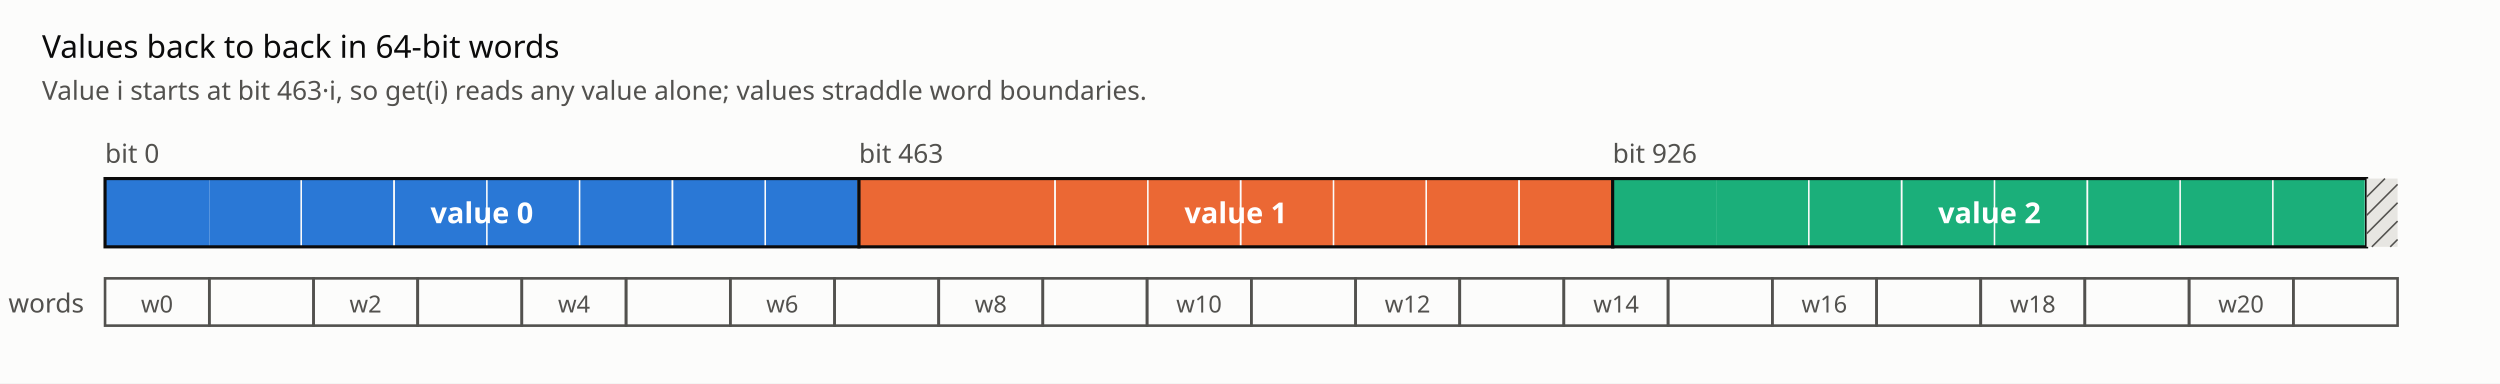
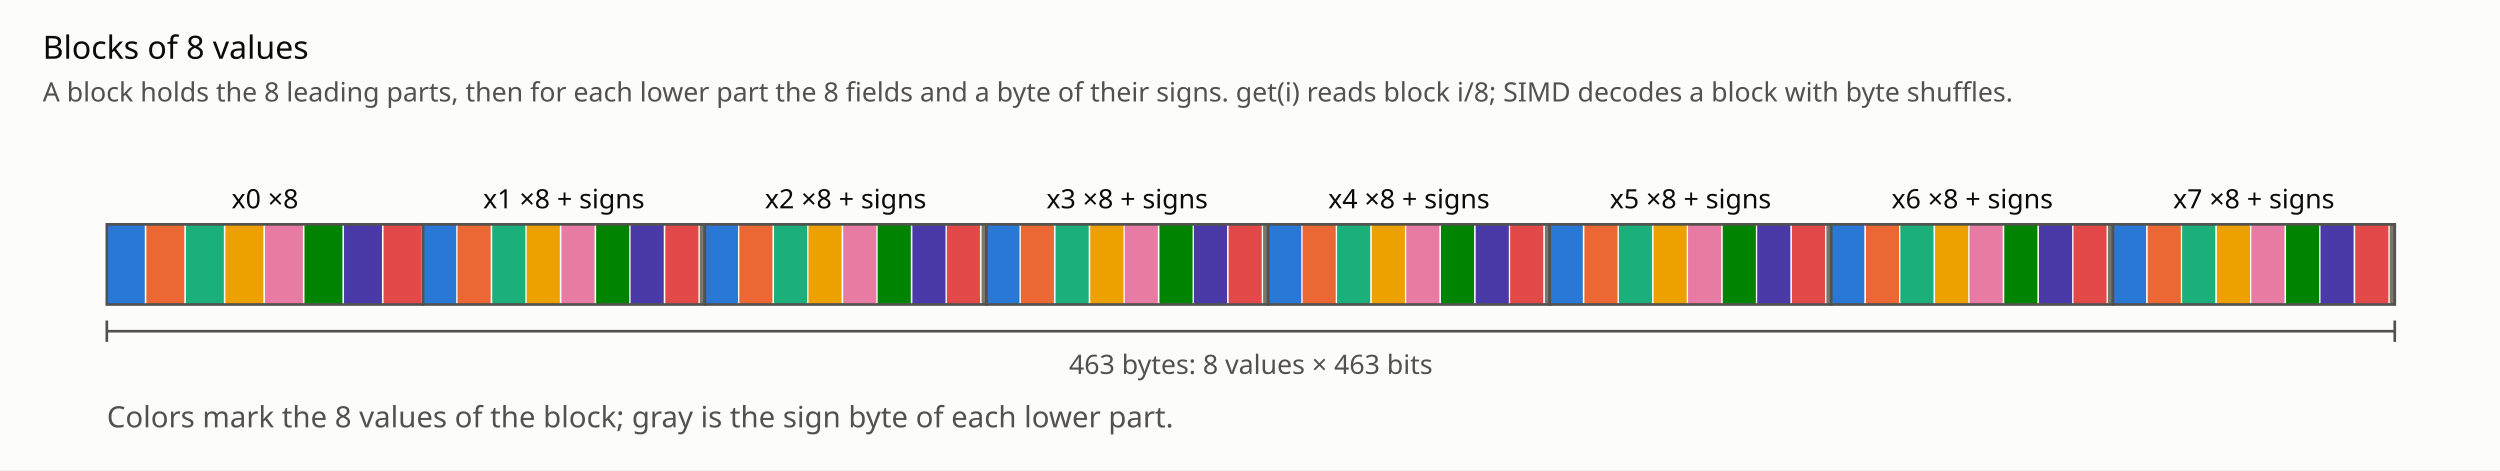
- <svg xmlns="http://www.w3.org/2000/svg" width="952" height="146" viewBox="0 0 952 146" font-family="system-ui, sans-serif">
+ <svg xmlns="http://www.w3.org/2000/svg" width="936" height="176" viewBox="0 0 936 176" font-family="system-ui, sans-serif">
  <style>@media (prefers-color-scheme: dark){[fill="#fcfcfb"]{fill:#201f1d}[stroke="#fcfcfb"]{stroke:#201f1d}[fill="#0b0b0b"]{fill:#e8e6e3}[stroke="#0b0b0b"]{stroke:#e8e6e3}[fill="#52514e"]{fill:#a8a49d}[stroke="#52514e"]{stroke:#a8a49d}[fill="#e7e6e2"]{fill:#343230}[stroke="#e7e6e2"]{stroke:#343230}[fill="#c98500"]{fill:#d69a2d}[stroke="#c98500"]{stroke:#d69a2d}[fill="#eb6834"]{fill:#dd5c26}[stroke="#eb6834"]{stroke:#dd5c26}[fill="#eda100"]{fill:#c08800}[stroke="#eda100"]{stroke:#c08800}[fill="#e87ba4"]{fill:#d1678f}[stroke="#e87ba4"]{stroke:#d1678f}[fill="#4a3aa7"]{fill:#7263cf}[stroke="#4a3aa7"]{stroke:#7263cf}[fill="#a6339a"]{fill:#c257b5}[stroke="#a6339a"]{stroke:#c257b5}[fill="#7a7668"]{fill:#948e82}[stroke="#7a7668"]{stroke:#948e82}}</style>
-   <rect width="952" height="146" fill="#fcfcfb" />
-   <text x="16.0" y="22.0" font-size="12" fill="#0b0b0b" text-anchor="start" font-weight="normal">Values back to back in 64-bit words</text>
-   <text x="16.0" y="38.0" font-size="10" fill="#52514e" text-anchor="start" font-weight="normal">Value i starts at bit 463·i, so get(i) reads any value alone; values straddle word boundaries.</text>
-   <rect x="40.0" y="68.0" width="39.7" height="26.0" fill="#2a78d6" />
-   <rect x="79.7" y="68.0" width="34.7" height="26.0" fill="#2a78d6" />
-   <rect x="115.0" y="68.0" width="34.7" height="26.0" fill="#2a78d6" />
-   <rect x="150.4" y="68.0" width="34.7" height="26.0" fill="#2a78d6" />
-   <rect x="185.7" y="68.0" width="34.7" height="26.0" fill="#2a78d6" />
-   <rect x="221.0" y="68.0" width="34.7" height="26.0" fill="#2a78d6" />
-   <rect x="256.4" y="68.0" width="34.7" height="26.0" fill="#2a78d6" />
-   <rect x="291.7" y="68.0" width="34.7" height="26.0" fill="#2a78d6" />
-   <rect x="40.0" y="68.0" width="287.1" height="26" fill="none" stroke="#0b0b0b" stroke-width="1.2" />
-   <text x="183.5" y="85.0" font-size="11" fill="#ffffff" text-anchor="middle" font-weight="bold">value 0</text>
-   <text x="40.0" y="62.0" font-size="10" fill="#52514e" text-anchor="start" font-weight="normal" font-variant-numeric="tabular-nums">bit 0</text>
-   <rect x="327.1" y="68.0" width="39.7" height="26.0" fill="#eb6834" />
-   <rect x="366.7" y="68.0" width="34.7" height="26.0" fill="#eb6834" />
-   <rect x="402.1" y="68.0" width="34.7" height="26.0" fill="#eb6834" />
-   <rect x="437.4" y="68.0" width="34.7" height="26.0" fill="#eb6834" />
-   <rect x="472.8" y="68.0" width="34.7" height="26.0" fill="#eb6834" />
-   <rect x="508.1" y="68.0" width="34.7" height="26.0" fill="#eb6834" />
-   <rect x="543.4" y="68.0" width="34.7" height="26.0" fill="#eb6834" />
-   <rect x="578.8" y="68.0" width="34.7" height="26.0" fill="#eb6834" />
-   <rect x="327.1" y="68.0" width="287.1" height="26" fill="none" stroke="#0b0b0b" stroke-width="1.2" />
-   <text x="470.6" y="85.0" font-size="11" fill="#ffffff" text-anchor="middle" font-weight="bold">value 1</text>
-   <text x="327.1" y="62.0" font-size="10" fill="#52514e" text-anchor="start" font-weight="normal" font-variant-numeric="tabular-nums">bit 463</text>
-   <rect x="614.1" y="68.0" width="39.7" height="26.0" fill="#1baf7a" />
-   <rect x="653.8" y="68.0" width="34.7" height="26.0" fill="#1baf7a" />
-   <rect x="689.1" y="68.0" width="34.7" height="26.0" fill="#1baf7a" />
-   <rect x="724.5" y="68.0" width="34.7" height="26.0" fill="#1baf7a" />
-   <rect x="759.8" y="68.0" width="34.7" height="26.0" fill="#1baf7a" />
-   <rect x="795.2" y="68.0" width="34.7" height="26.0" fill="#1baf7a" />
-   <rect x="830.5" y="68.0" width="34.7" height="26.0" fill="#1baf7a" />
-   <rect x="865.8" y="68.0" width="34.7" height="26.0" fill="#1baf7a" />
-   <rect x="614.1" y="68.0" width="287.1" height="26" fill="none" stroke="#0b0b0b" stroke-width="1.2" />
-   <text x="757.6" y="85.0" font-size="11" fill="#ffffff" text-anchor="middle" font-weight="bold">value 2</text>
-   <text x="614.1" y="62.0" font-size="10" fill="#52514e" text-anchor="start" font-weight="normal" font-variant-numeric="tabular-nums">bit 926</text>
-   <rect x="40.0" y="106.0" width="39.7" height="18.0" fill="none" stroke="#52514e" stroke-width="1" />
-   <text x="59.8" y="119.0" font-size="9" fill="#52514e" text-anchor="middle" font-weight="normal" font-variant-numeric="tabular-nums">w0</text>
-   <rect x="79.7" y="106.0" width="39.7" height="18.0" fill="none" stroke="#52514e" stroke-width="1" />
-   <rect x="119.4" y="106.0" width="39.7" height="18.0" fill="none" stroke="#52514e" stroke-width="1" />
-   <text x="139.2" y="119.0" font-size="9" fill="#52514e" text-anchor="middle" font-weight="normal" font-variant-numeric="tabular-nums">w2</text>
-   <rect x="159.0" y="106.0" width="39.7" height="18.0" fill="none" stroke="#52514e" stroke-width="1" />
-   <rect x="198.7" y="106.0" width="39.7" height="18.0" fill="none" stroke="#52514e" stroke-width="1" />
-   <text x="218.6" y="119.0" font-size="9" fill="#52514e" text-anchor="middle" font-weight="normal" font-variant-numeric="tabular-nums">w4</text>
-   <rect x="238.4" y="106.0" width="39.7" height="18.0" fill="none" stroke="#52514e" stroke-width="1" />
-   <rect x="278.1" y="106.0" width="39.7" height="18.0" fill="none" stroke="#52514e" stroke-width="1" />
-   <text x="297.9" y="119.0" font-size="9" fill="#52514e" text-anchor="middle" font-weight="normal" font-variant-numeric="tabular-nums">w6</text>
-   <rect x="317.8" y="106.0" width="39.7" height="18.0" fill="none" stroke="#52514e" stroke-width="1" />
-   <rect x="357.4" y="106.0" width="39.7" height="18.0" fill="none" stroke="#52514e" stroke-width="1" />
-   <text x="377.3" y="119.0" font-size="9" fill="#52514e" text-anchor="middle" font-weight="normal" font-variant-numeric="tabular-nums">w8</text>
-   <rect x="397.1" y="106.0" width="39.7" height="18.0" fill="none" stroke="#52514e" stroke-width="1" />
-   <rect x="436.8" y="106.0" width="39.7" height="18.0" fill="none" stroke="#52514e" stroke-width="1" />
-   <text x="456.6" y="119.0" font-size="9" fill="#52514e" text-anchor="middle" font-weight="normal" font-variant-numeric="tabular-nums">w10</text>
-   <rect x="476.5" y="106.0" width="39.7" height="18.0" fill="none" stroke="#52514e" stroke-width="1" />
-   <rect x="516.2" y="106.0" width="39.7" height="18.0" fill="none" stroke="#52514e" stroke-width="1" />
-   <text x="536.0" y="119.0" font-size="9" fill="#52514e" text-anchor="middle" font-weight="normal" font-variant-numeric="tabular-nums">w12</text>
-   <rect x="555.8" y="106.0" width="39.7" height="18.0" fill="none" stroke="#52514e" stroke-width="1" />
-   <rect x="595.5" y="106.0" width="39.7" height="18.0" fill="none" stroke="#52514e" stroke-width="1" />
-   <text x="615.4" y="119.0" font-size="9" fill="#52514e" text-anchor="middle" font-weight="normal" font-variant-numeric="tabular-nums">w14</text>
-   <rect x="635.2" y="106.0" width="39.7" height="18.0" fill="none" stroke="#52514e" stroke-width="1" />
-   <rect x="674.9" y="106.0" width="39.7" height="18.0" fill="none" stroke="#52514e" stroke-width="1" />
-   <text x="694.7" y="119.0" font-size="9" fill="#52514e" text-anchor="middle" font-weight="normal" font-variant-numeric="tabular-nums">w16</text>
-   <rect x="714.6" y="106.0" width="39.7" height="18.0" fill="none" stroke="#52514e" stroke-width="1" />
-   <rect x="754.2" y="106.0" width="39.7" height="18.0" fill="none" stroke="#52514e" stroke-width="1" />
-   <text x="774.1" y="119.0" font-size="9" fill="#52514e" text-anchor="middle" font-weight="normal" font-variant-numeric="tabular-nums">w18</text>
-   <rect x="793.9" y="106.0" width="39.7" height="18.0" fill="none" stroke="#52514e" stroke-width="1" />
-   <rect x="833.6" y="106.0" width="39.7" height="18.0" fill="none" stroke="#52514e" stroke-width="1" />
-   <text x="853.4" y="119.0" font-size="9" fill="#52514e" text-anchor="middle" font-weight="normal" font-variant-numeric="tabular-nums">w20</text>
-   <rect x="873.3" y="106.0" width="39.7" height="18.0" fill="none" stroke="#52514e" stroke-width="1" />
-   <text x="32.0" y="119.0" font-size="10" fill="#52514e" text-anchor="end" font-weight="normal">words</text>
-   <rect x="901.2" y="68.0" width="11.8" height="26.0" fill="#e7e6e2" />
-   <line x1="901.2" y1="68.0" x2="901.2" y2="68.0" stroke="#52514e" stroke-width="0.6" />
-   <line x1="901.2" y1="75.0" x2="908.2" y2="68.0" stroke="#52514e" stroke-width="0.6" />
-   <line x1="901.2" y1="82.0" x2="913.0" y2="70.2" stroke="#52514e" stroke-width="0.6" />
-   <line x1="901.2" y1="89.0" x2="913.0" y2="77.2" stroke="#52514e" stroke-width="0.6" />
-   <line x1="903.2" y1="94.0" x2="913.0" y2="84.2" stroke="#52514e" stroke-width="0.6" />
-   <line x1="910.2" y1="94.0" x2="913.0" y2="91.2" stroke="#52514e" stroke-width="0.6" />
+   <rect width="936" height="176" fill="#fcfcfb" />
+   <text x="16.0" y="22.0" font-size="12" fill="#0b0b0b" text-anchor="start" font-weight="normal">Blocks of 8 values</text>
+   <text x="16.0" y="38.0" font-size="10" fill="#52514e" text-anchor="start" font-weight="normal">A block holds the 8 leading parts, then for each lower part the 8 fields and a byte of their signs. get(i) reads block i/8; SIMD decodes a block with byte shuffles.</text>
+   <rect x="40.0" y="84.0" width="14.2" height="30.0" fill="#2a78d6" />
+   <rect x="54.8" y="84.0" width="14.2" height="30.0" fill="#eb6834" />
+   <rect x="69.6" y="84.0" width="14.2" height="30.0" fill="#1baf7a" />
+   <rect x="84.4" y="84.0" width="14.2" height="30.0" fill="#eda100" />
+   <rect x="99.2" y="84.0" width="14.2" height="30.0" fill="#e87ba4" />
+   <rect x="114.0" y="84.0" width="14.2" height="30.0" fill="#008300" />
+   <rect x="128.8" y="84.0" width="14.2" height="30.0" fill="#4a3aa7" />
+   <rect x="143.6" y="84.0" width="14.2" height="30.0" fill="#e34948" />
+   <rect x="40.0" y="84.0" width="118.4" height="30.0" fill="none" stroke="#52514e" stroke-width="1" />
+   <text x="99.2" y="78.0" font-size="10" fill="#0b0b0b" text-anchor="middle" font-weight="normal">x0 ×8</text>
+   <rect x="158.4" y="84.0" width="12.4" height="30.0" fill="#2a78d6" />
+   <rect x="171.3" y="84.0" width="12.4" height="30.0" fill="#eb6834" />
+   <rect x="184.3" y="84.0" width="12.4" height="30.0" fill="#1baf7a" />
+   <rect x="197.2" y="84.0" width="12.4" height="30.0" fill="#eda100" />
+   <rect x="210.2" y="84.0" width="12.4" height="30.0" fill="#e87ba4" />
+   <rect x="223.2" y="84.0" width="12.4" height="30.0" fill="#008300" />
+   <rect x="236.1" y="84.0" width="12.4" height="30.0" fill="#4a3aa7" />
+   <rect x="249.1" y="84.0" width="12.4" height="30.0" fill="#e34948" />
+   <rect x="262.0" y="84.0" width="1.9" height="30.0" fill="#7a7668" />
+   <rect x="158.4" y="84.0" width="105.5" height="30.0" fill="none" stroke="#52514e" stroke-width="1" />
+   <text x="211.1" y="78.0" font-size="10" fill="#0b0b0b" text-anchor="middle" font-weight="normal">x1 ×8 + signs</text>
+   <rect x="263.9" y="84.0" width="12.4" height="30.0" fill="#2a78d6" />
+   <rect x="276.8" y="84.0" width="12.4" height="30.0" fill="#eb6834" />
+   <rect x="289.8" y="84.0" width="12.4" height="30.0" fill="#1baf7a" />
+   <rect x="302.7" y="84.0" width="12.4" height="30.0" fill="#eda100" />
+   <rect x="315.7" y="84.0" width="12.4" height="30.0" fill="#e87ba4" />
+   <rect x="328.6" y="84.0" width="12.4" height="30.0" fill="#008300" />
+   <rect x="341.6" y="84.0" width="12.4" height="30.0" fill="#4a3aa7" />
+   <rect x="354.5" y="84.0" width="12.4" height="30.0" fill="#e34948" />
+   <rect x="367.5" y="84.0" width="1.9" height="30.0" fill="#7a7668" />
+   <rect x="263.9" y="84.0" width="105.5" height="30.0" fill="none" stroke="#52514e" stroke-width="1" />
+   <text x="316.6" y="78.0" font-size="10" fill="#0b0b0b" text-anchor="middle" font-weight="normal">x2 ×8 + signs</text>
+   <rect x="369.3" y="84.0" width="12.4" height="30.0" fill="#2a78d6" />
+   <rect x="382.2" y="84.0" width="12.4" height="30.0" fill="#eb6834" />
+   <rect x="395.2" y="84.0" width="12.4" height="30.0" fill="#1baf7a" />
+   <rect x="408.2" y="84.0" width="12.4" height="30.0" fill="#eda100" />
+   <rect x="421.1" y="84.0" width="12.4" height="30.0" fill="#e87ba4" />
+   <rect x="434.1" y="84.0" width="12.4" height="30.0" fill="#008300" />
+   <rect x="447.0" y="84.0" width="12.4" height="30.0" fill="#4a3aa7" />
+   <rect x="460.0" y="84.0" width="12.4" height="30.0" fill="#e34948" />
+   <rect x="472.9" y="84.0" width="1.9" height="30.0" fill="#7a7668" />
+   <rect x="369.3" y="84.0" width="105.5" height="30.0" fill="none" stroke="#52514e" stroke-width="1" />
+   <text x="422.0" y="78.0" font-size="10" fill="#0b0b0b" text-anchor="middle" font-weight="normal">x3 ×8 + signs</text>
+   <rect x="474.8" y="84.0" width="12.4" height="30.0" fill="#2a78d6" />
+   <rect x="487.7" y="84.0" width="12.4" height="30.0" fill="#eb6834" />
+   <rect x="500.6" y="84.0" width="12.4" height="30.0" fill="#1baf7a" />
+   <rect x="513.6" y="84.0" width="12.4" height="30.0" fill="#eda100" />
+   <rect x="526.5" y="84.0" width="12.4" height="30.0" fill="#e87ba4" />
+   <rect x="539.5" y="84.0" width="12.4" height="30.0" fill="#008300" />
+   <rect x="552.5" y="84.0" width="12.4" height="30.0" fill="#4a3aa7" />
+   <rect x="565.4" y="84.0" width="12.4" height="30.0" fill="#e34948" />
+   <rect x="578.4" y="84.0" width="1.9" height="30.0" fill="#7a7668" />
+   <rect x="474.8" y="84.0" width="105.5" height="30.0" fill="none" stroke="#52514e" stroke-width="1" />
+   <text x="527.5" y="78.0" font-size="10" fill="#0b0b0b" text-anchor="middle" font-weight="normal">x4 ×8 + signs</text>
+   <rect x="580.2" y="84.0" width="12.4" height="30.0" fill="#2a78d6" />
+   <rect x="593.2" y="84.0" width="12.4" height="30.0" fill="#eb6834" />
+   <rect x="606.1" y="84.0" width="12.4" height="30.0" fill="#1baf7a" />
+   <rect x="619.1" y="84.0" width="12.4" height="30.0" fill="#eda100" />
+   <rect x="632.0" y="84.0" width="12.4" height="30.0" fill="#e87ba4" />
+   <rect x="645.0" y="84.0" width="12.4" height="30.0" fill="#008300" />
+   <rect x="657.9" y="84.0" width="12.4" height="30.0" fill="#4a3aa7" />
+   <rect x="670.9" y="84.0" width="12.4" height="30.0" fill="#e34948" />
+   <rect x="683.8" y="84.0" width="1.9" height="30.0" fill="#7a7668" />
+   <rect x="580.2" y="84.0" width="105.5" height="30.0" fill="none" stroke="#52514e" stroke-width="1" />
+   <text x="632.9" y="78.0" font-size="10" fill="#0b0b0b" text-anchor="middle" font-weight="normal">x5 ×8 + signs</text>
+   <rect x="685.6" y="84.0" width="12.4" height="30.0" fill="#2a78d6" />
+   <rect x="698.6" y="84.0" width="12.4" height="30.0" fill="#eb6834" />
+   <rect x="711.5" y="84.0" width="12.4" height="30.0" fill="#1baf7a" />
+   <rect x="724.5" y="84.0" width="12.4" height="30.0" fill="#eda100" />
+   <rect x="737.4" y="84.0" width="12.4" height="30.0" fill="#e87ba4" />
+   <rect x="750.4" y="84.0" width="12.4" height="30.0" fill="#008300" />
+   <rect x="763.4" y="84.0" width="12.4" height="30.0" fill="#4a3aa7" />
+   <rect x="776.3" y="84.0" width="12.4" height="30.0" fill="#e34948" />
+   <rect x="789.2" y="84.0" width="1.9" height="30.0" fill="#7a7668" />
+   <rect x="685.6" y="84.0" width="105.5" height="30.0" fill="none" stroke="#52514e" stroke-width="1" />
+   <text x="738.4" y="78.0" font-size="10" fill="#0b0b0b" text-anchor="middle" font-weight="normal">x6 ×8 + signs</text>
+   <rect x="791.1" y="84.0" width="12.4" height="30.0" fill="#2a78d6" />
+   <rect x="804.1" y="84.0" width="12.4" height="30.0" fill="#eb6834" />
+   <rect x="817.0" y="84.0" width="12.4" height="30.0" fill="#1baf7a" />
+   <rect x="830.0" y="84.0" width="12.4" height="30.0" fill="#eda100" />
+   <rect x="842.9" y="84.0" width="12.4" height="30.0" fill="#e87ba4" />
+   <rect x="855.9" y="84.0" width="12.4" height="30.0" fill="#008300" />
+   <rect x="868.8" y="84.0" width="12.4" height="30.0" fill="#4a3aa7" />
+   <rect x="881.8" y="84.0" width="12.4" height="30.0" fill="#e34948" />
+   <rect x="894.7" y="84.0" width="1.9" height="30.0" fill="#7a7668" />
+   <rect x="791.1" y="84.0" width="105.5" height="30.0" fill="none" stroke="#52514e" stroke-width="1" />
+   <text x="843.8" y="78.0" font-size="10" fill="#0b0b0b" text-anchor="middle" font-weight="normal">x7 ×8 + signs</text>
+   <line x1="40.0" y1="124.0" x2="896.6" y2="124.0" stroke="#52514e" stroke-width="1" />
+   <line x1="40.0" y1="120.0" x2="40.0" y2="128.0" stroke="#52514e" stroke-width="1" />
+   <line x1="896.6" y1="120.0" x2="896.6" y2="128.0" stroke="#52514e" stroke-width="1" />
+   <text x="468.3" y="140.0" font-size="10" fill="#52514e" text-anchor="middle" font-weight="normal" font-variant-numeric="tabular-nums">463 bytes: 8 values × 463 bits</text>
+   <text x="40.0" y="160.0" font-size="11" fill="#52514e" text-anchor="start" font-weight="normal">Colors mark the 8 values of the block; gray is the sign byte of each lower part.</text>
</svg>
